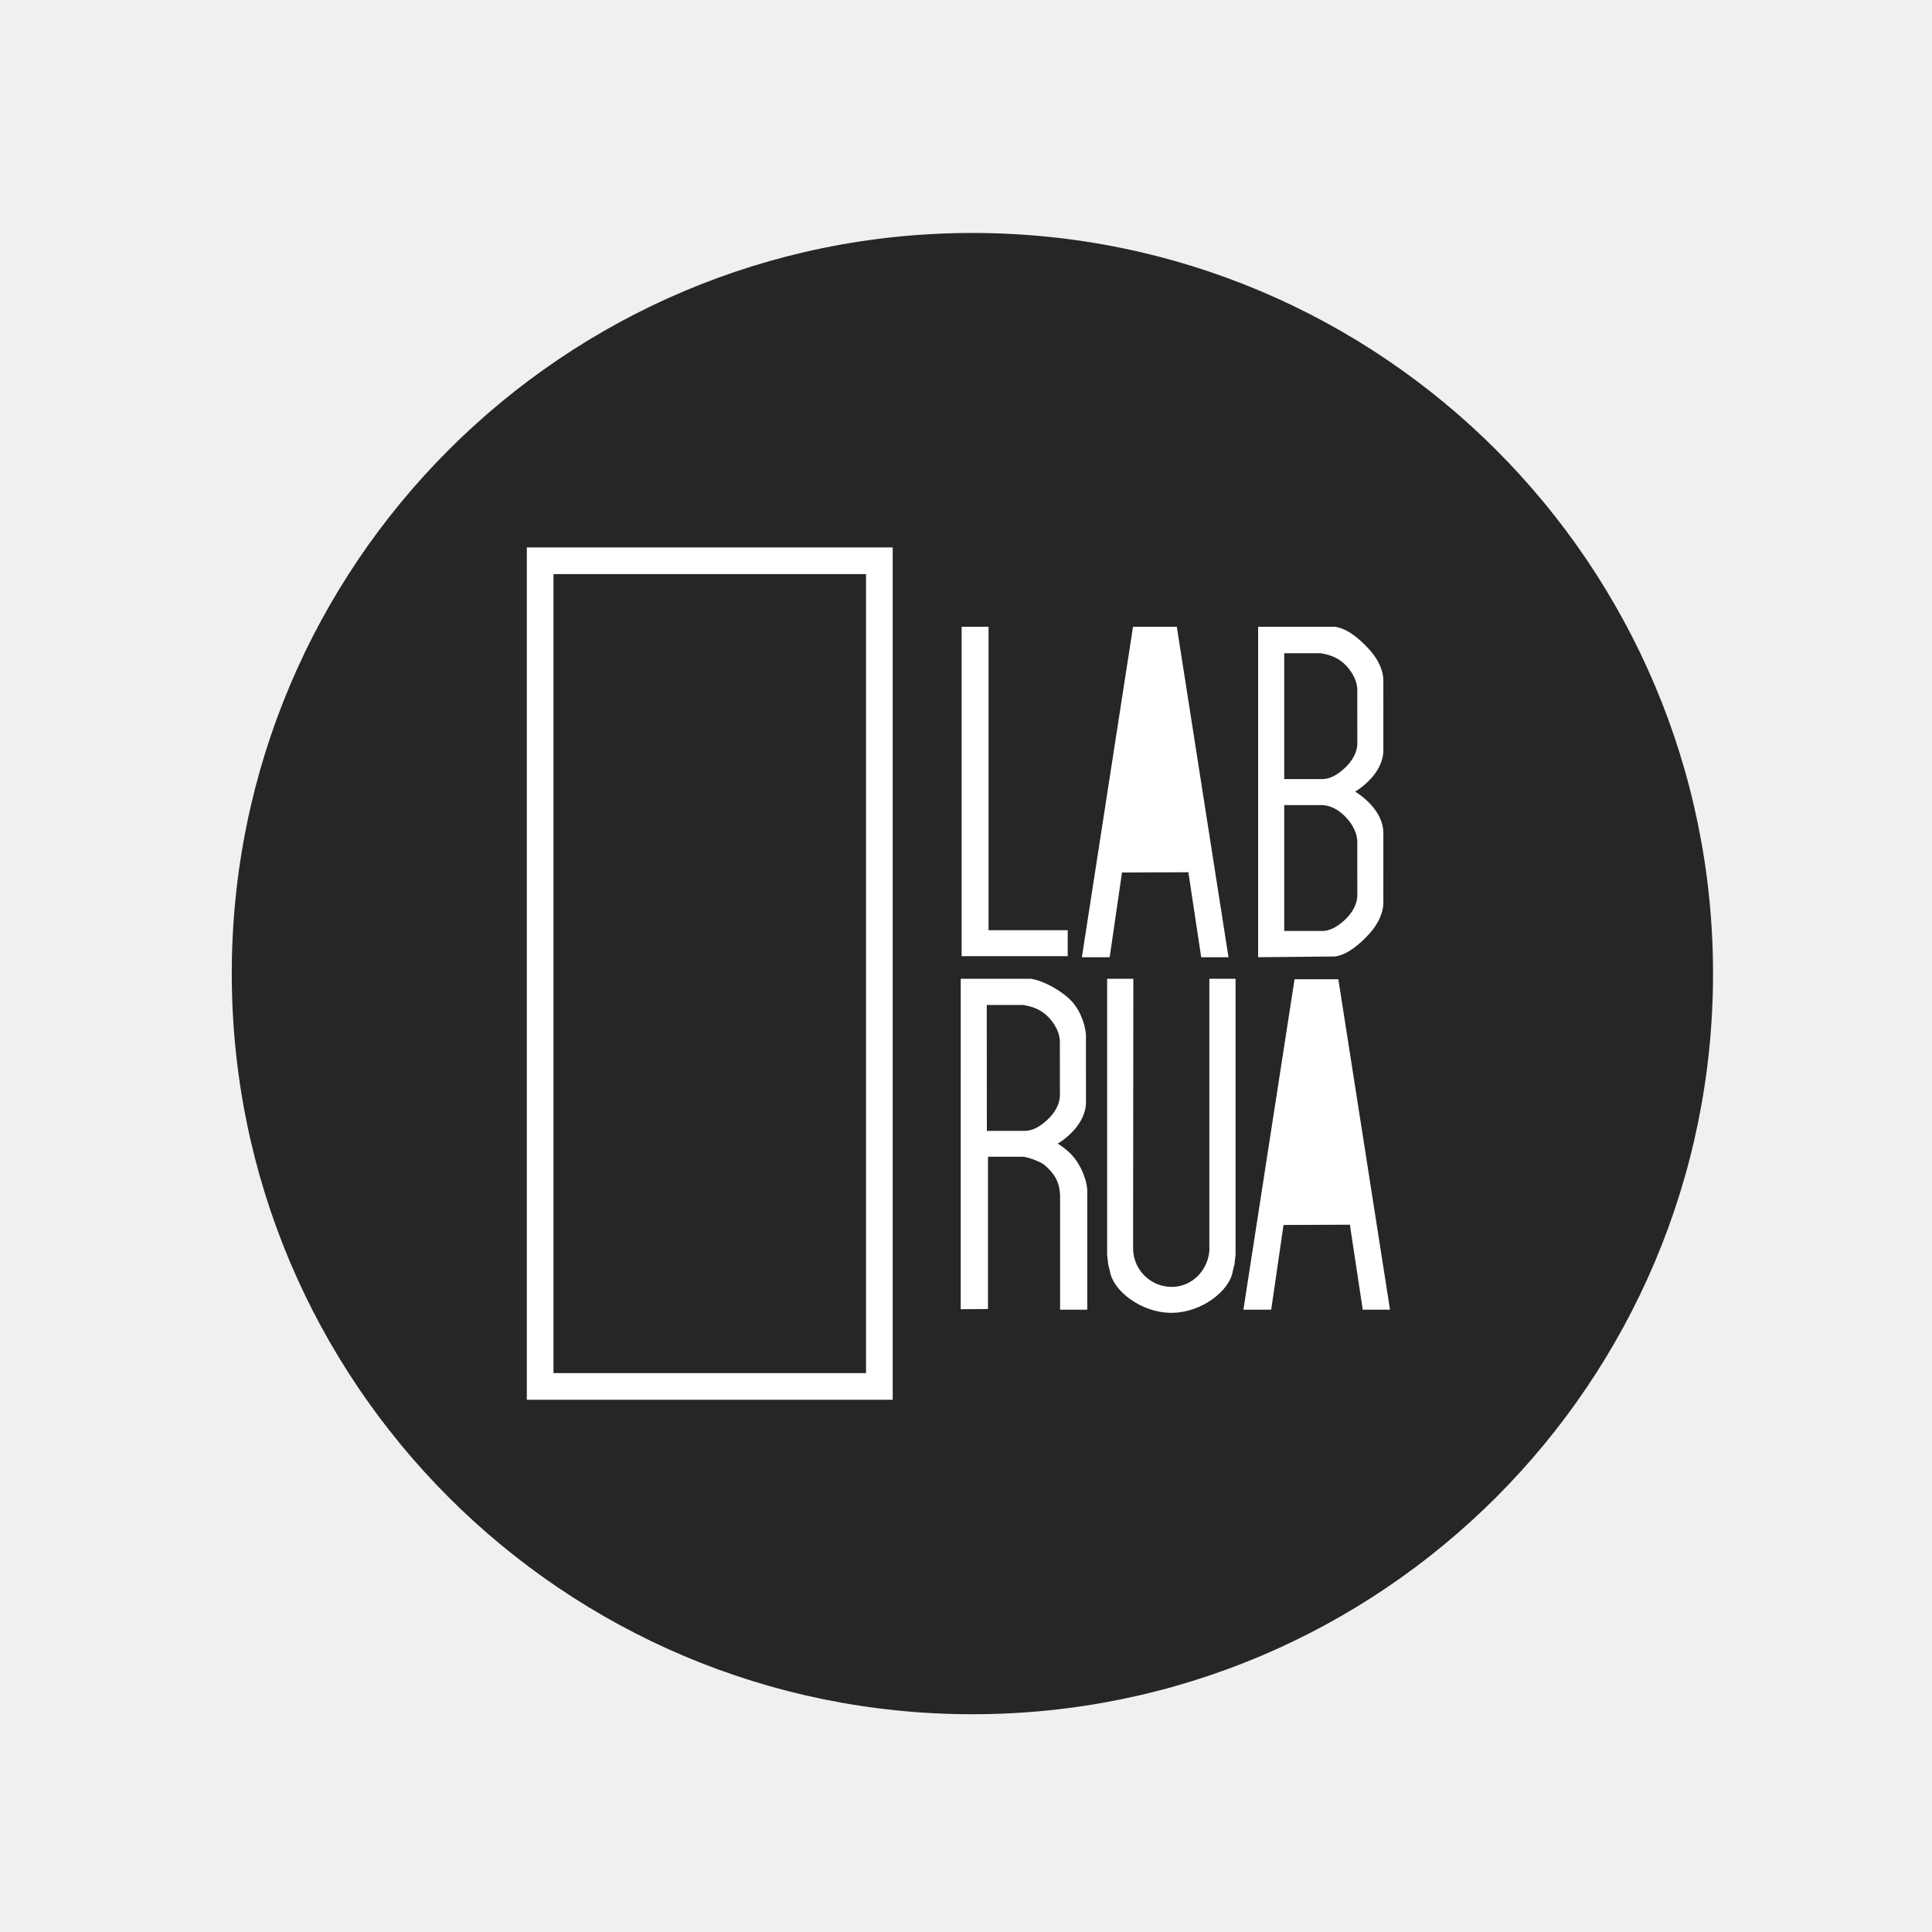
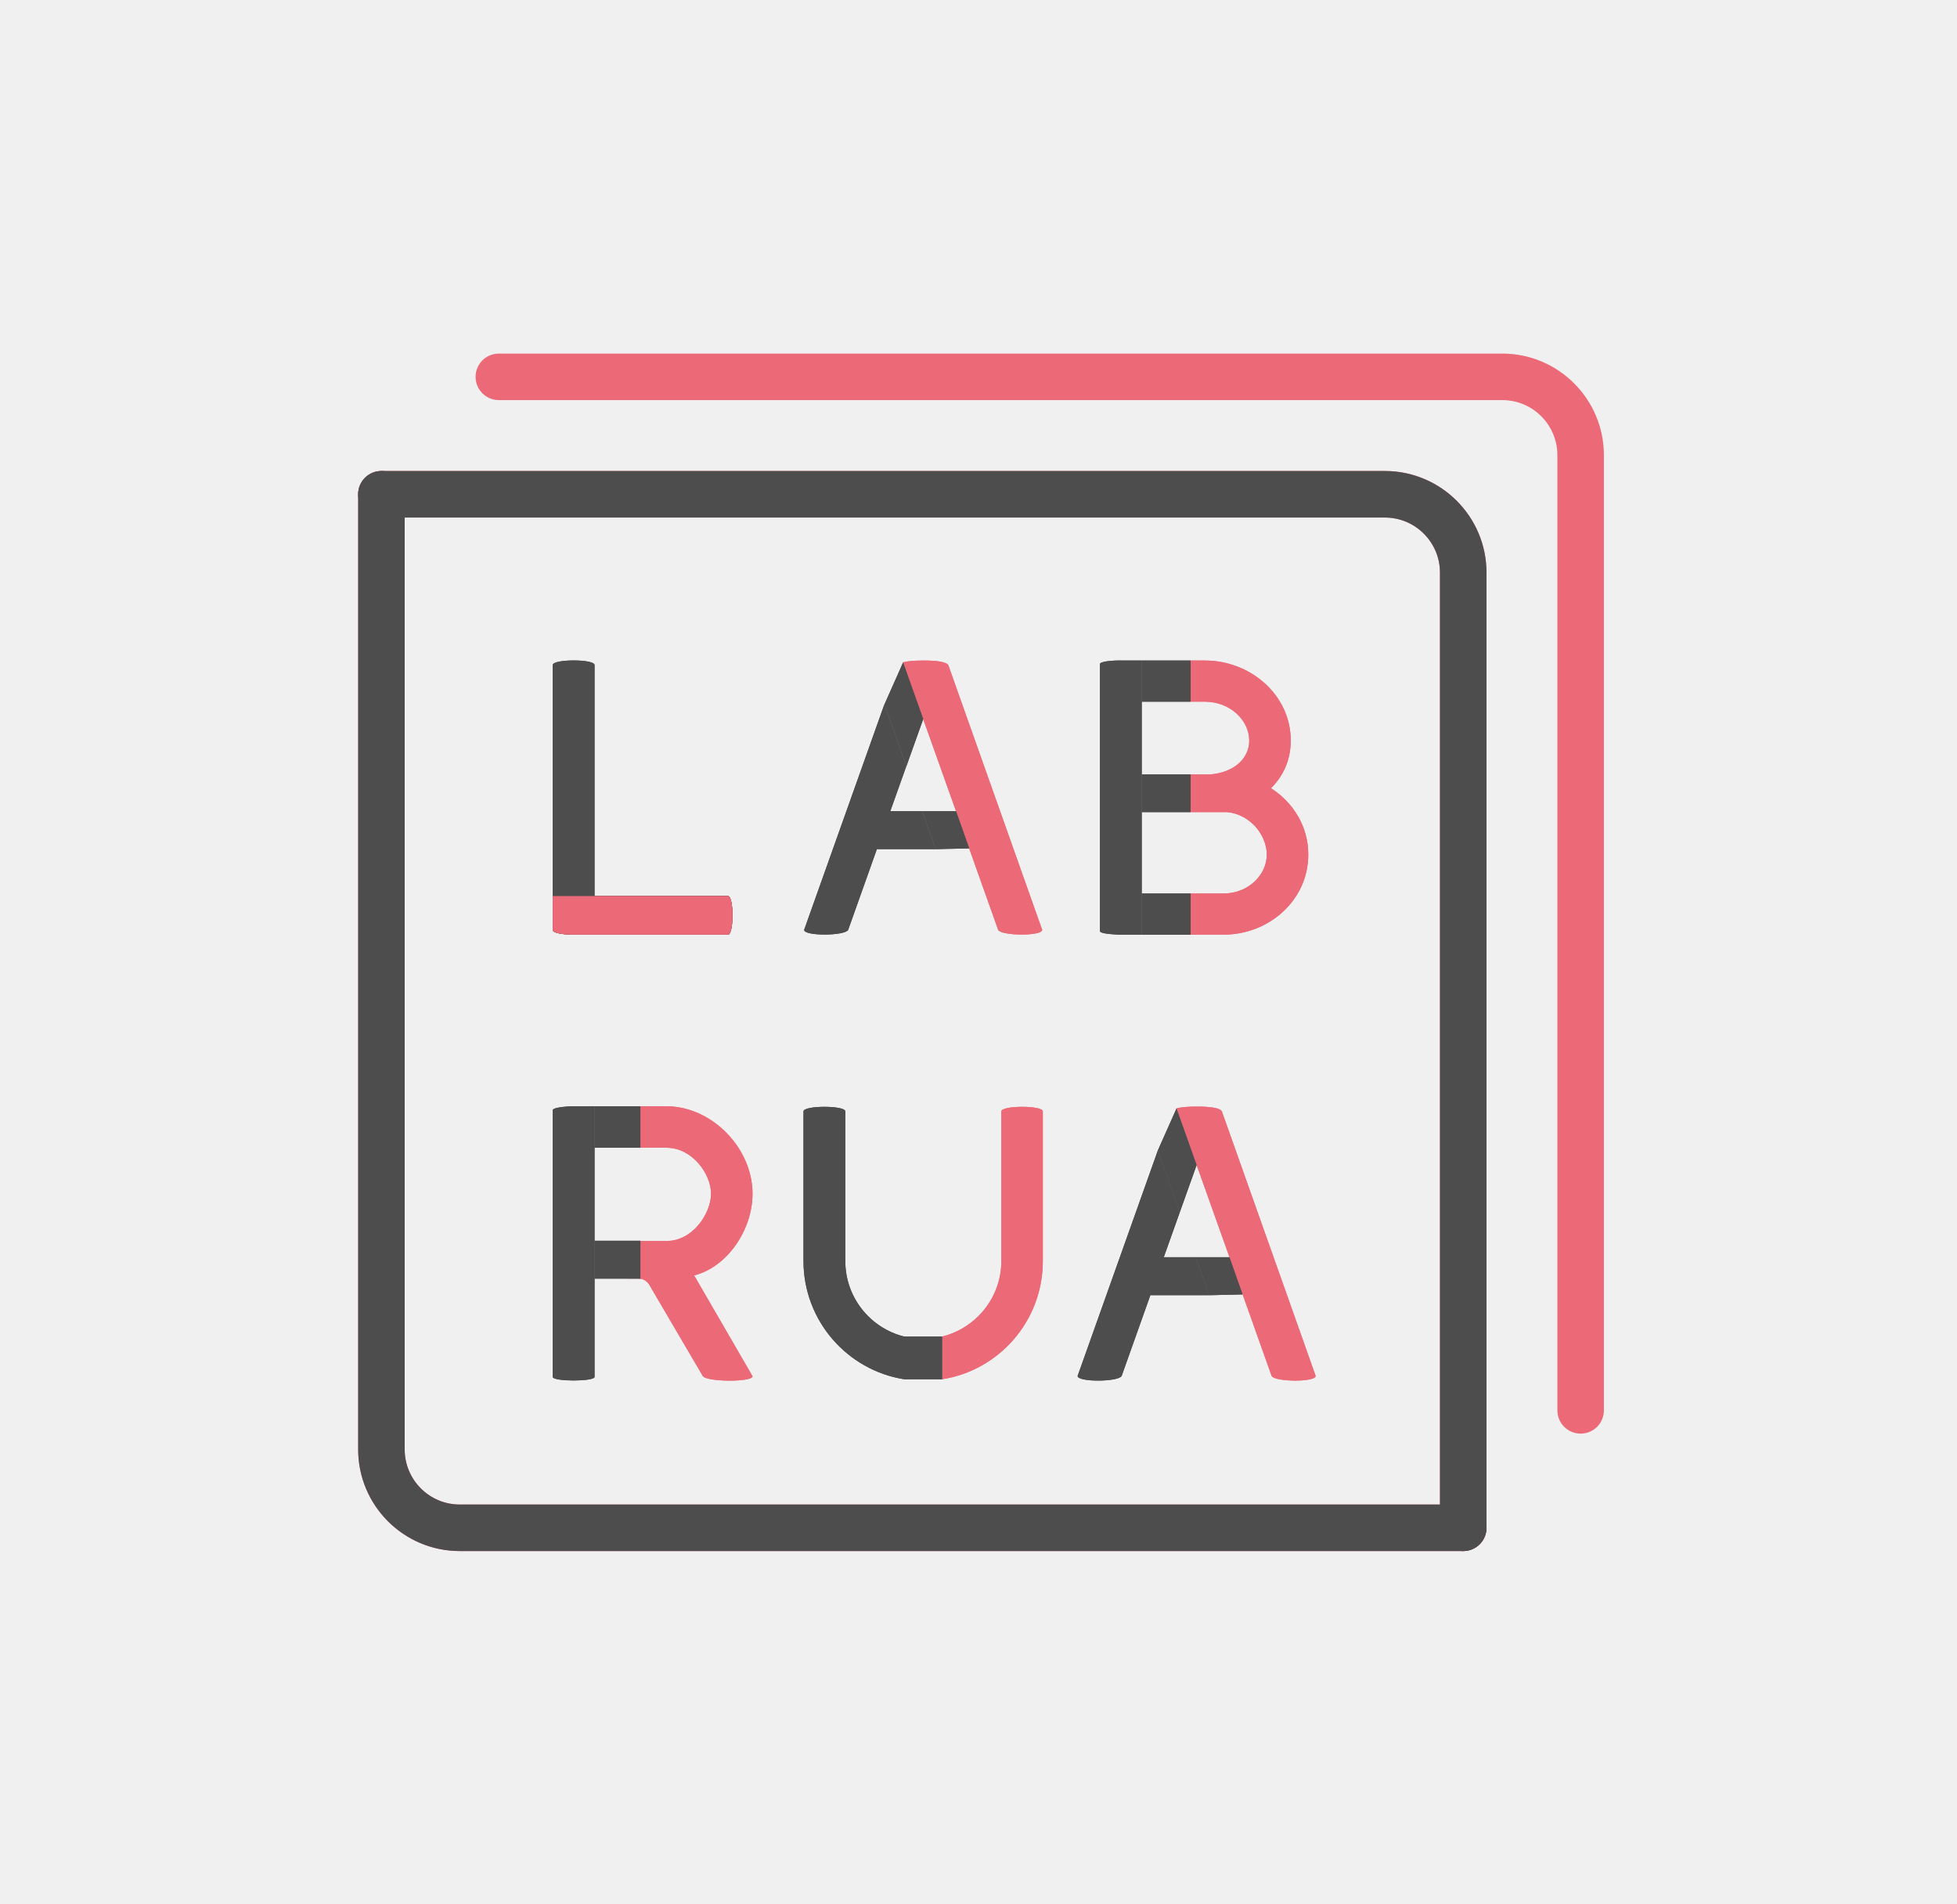
- <svg xmlns="http://www.w3.org/2000/svg" version="1.1" x="0px" y="0px" width="850.394px" height="850.394px" viewBox="0 0 850.394 850.394" enable-background="new 0 0 850.394 850.394" xml:space="preserve">
-   <g id="traços">
-     <path fill="none" d="M15.879,362.35" />
-   </g>
-   <g id="Camada_2">
+ <svg xmlns="http://www.w3.org/2000/svg" version="1.1" id="Layer_1" x="0px" y="0px" width="772px" height="751px" viewBox="0 0 772 751" enable-background="new 0 0 772 751" xml:space="preserve">
+   <g>
    <g>
-       <circle fill="#272525" cx="428.016" cy="428.543" r="326" />
-       <g>
-         <path fill="#FFFFFF" d="M608.915,314.94c0.001,2.684-0.02-14.399-0.02-14.399c0.266-4.983-2.119-10.168-6.096-14.56     c-4.346-4.8-9.722-9.3-15.075-10.09h-33.945v39.04l0,68.494l0,37.908l33.945-0.328c5.353-0.79,10.729-5.29,15.075-10.09     c3.977-4.392,6.362-9.577,6.096-14.56l0.005-12.931l0.006-16.134c0.197-5.385-2.653-10.728-7.453-15.075     c-1.705-1.544-3.252-2.761-4.984-3.767c1.68-0.993,3.329-2.269,4.984-3.767c4.8-4.346,7.65-9.69,7.453-15.075L608.9,314.94" />
-         <polygon fill="#FFFFFF" points="423.273,275.891 435.116,275.891 435.116,409.442 469.969,409.442 469.969,420.871      423.273,420.871    " />
-         <polygon fill="#FFFFFF" points="498.714,275.891 517.993,275.891 540.735,421.333 528.729,421.333 523.072,383.93      493.865,384.045 488.44,421.333 476.203,421.333    " />
-         <polygon fill="#FFFFFF" points="569.811,431.03 589.089,431.03 611.831,576.472 599.826,576.472 594.169,539.069      564.962,539.185 559.537,576.472 547.3,576.472    " />
-         <path fill="none" d="M407.862,275.891" />
-         <path fill="none" d="M587.724,346.099" />
-         <path fill="#FFFFFF" d="M532.307,549.155V430.828h11.544v117.836v3.521l-0.491,4.445l-0.779,3.059     c-1.291,8.228-13.464,18.168-26.999,18.168c-13.534,0-25.708-9.94-26.999-18.168l-0.779-3.059l-0.491-4.445v-3.521V430.828     h11.544l-0.112,118.622c0,9.384,7.608,16.992,16.992,16.992c9.384,0,16.633-7.967,16.633-17.351" />
-         <path fill="#FFFFFF" d="M422.876,471.402V576.27l11.999-0.087v-67.044h14.95c2.136-0.094,8.347,2.226,10.065,3.756     c4.712,4.197,6.386,7.544,6.72,13.126v50.452h11.96v-51.473c0.197-5.385-3.221-13.5-8.02-17.847     c-1.705-1.544-3.252-2.761-4.984-3.767c1.68-0.993,3.329-2.269,4.984-3.767c4.8-4.346,7.65-9.69,7.453-15.075l-0.005-13.141     l-0.005-14.08c0.266-4.983-2.12-12.012-6.096-16.404c-4.346-4.8-12.706-9.3-18.059-10.09h-30.961V471.402z" />
-         <path fill="#272525" d="M466.523,471.388l0.013,10.112c0.155,4.129-2.027,8.228-5.704,11.564     c-3.364,3.052-6.701,4.9-10.522,4.699l-15.931,0.014l-0.023-26.361l-0.026-29.051l15.931-0.014     c4.105,0.602,8.228,2.027,11.564,5.704c3.052,3.364,4.885,7.339,4.684,11.159L466.523,471.388z" />
-         <path fill="none" d="M624.141,312.255" />
-         <path fill="#272525" d="M597.433,314.94l0.004,11.744c0.151,4.129-2.034,8.226-5.714,11.559     c-3.367,3.049-6.706,4.894-10.526,4.689h-15.931v-28.001v-27.411h15.931c4.104,0.605,8.226,2.034,11.559,5.714     c3.049,3.367,4.878,7.343,4.674,11.164L597.433,314.94z" />
-         <path fill="#272525" d="M565.266,383.424v26.364h15.931c3.821,0.204,7.159-1.64,10.526-4.689     c3.68-3.332,5.865-7.429,5.714-11.559l-0.004-10.116l-0.004-12.169c0.204-3.821-1.625-7.796-4.674-11.164     c-3.333-3.68-7.43-5.865-11.559-5.714h-15.931V383.424z" />
-         <rect x="231.891" y="240.96" fill="#FFFFFF" width="161.044" height="375.165" />
-         <rect x="243.631" y="252.7" fill="#272525" width="137.564" height="351.685" />
+       <g>
+         <g>
+           <g>
+             <g>
+               <path fill="#EC6A78" d="M577.217,611.79c-5.068,0-9.176-4.108-9.176-9.176V225.849c0-11.973-9.74-21.714-21.712-21.714        H150.466c-5.068,0-9.176-4.108-9.176-9.176s4.108-9.176,9.176-9.176h395.863c22.092,0,40.064,17.974,40.064,40.066v376.765        C586.393,607.682,582.285,611.79,577.217,611.79z" />
+             </g>
+           </g>
+         </g>
+         <g>
+           <g>
+             <g>
+               <path fill="#EC6A78" d="M150.466,185.783c5.068,0,9.176,4.108,9.176,9.176v376.765c0,11.973,9.74,21.714,21.712,21.714        h395.863c5.068,0,9.176,4.108,9.176,9.176s-4.108,9.176-9.176,9.176H181.354c-22.092,0-40.064-17.974-40.064-40.066V194.959        C141.29,189.891,145.398,185.783,150.466,185.783z" />
+             </g>
+           </g>
+         </g>
+         <g>
+           <g>
+             <g>
+               <g>
+                 <path fill="#4E4D4D" d="M225.732,368.668c-4.028-0.125-7.679-0.63-7.679-1.889V262.294c0-2.392,16.491-2.392,16.491,0v91.142         h52.62c2.392,0,2.392,15.232,0,15.232H225.732z" />
+               </g>
+             </g>
+           </g>
+         </g>
+         <g>
+           <g>
+             <g>
+               <g>
+                 <g>
+                   <path fill="#4E4D4D" d="M450.421,352.429h-0.023v-32.102h0.023v-14.854h-0.023v-28.703h0.023v-16.239h-7.198          c-4.406-0.125-9.315,0.377-9.315,1.385v105.367c0,0.63,2.266,1.132,7.301,1.385h9.213V352.429z" />
+                 </g>
+               </g>
+             </g>
+           </g>
+           <g>
+             <g>
+               <g>
+                 <g>
+                   <path fill="#EC6A78" d="M501.367,310.886c4.784-4.658,7.805-11.078,7.805-18.757c0-18.002-15.862-31.597-33.864-31.597          h-5.641v16.239h5.641c9.945,0,17.498,7.302,17.498,15.359c0,7.427-6.546,12.715-15.61,13.344h-7.529v14.854h14.453          c9.189,0.882,15.609,9.189,15.609,16.743c0,7.931-7.175,15.358-17.121,15.358h-12.942v16.239h12.942          c18.002,0,33.486-13.595,33.486-31.597C516.096,325.993,510.179,316.552,501.367,310.886z" />
+                 </g>
+               </g>
+             </g>
+           </g>
+         </g>
+         <g>
+           <g>
+             <g>
+               <g>
+                 <g>
+                   <path fill="#4E4D4D" d="M234.573,489.467h-0.028v-36.76h0.028v-16.364h-8.589c-4.532,0.125-7.931,0.755-7.931,1.51v105.242          c0,1.887,16.491,1.887,16.491,0v-38.774h0.028V489.467z" />
+                 </g>
+               </g>
+             </g>
+           </g>
+           <g>
+             <g>
+               <g>
+                 <g>
+                   <path fill="#EC6A78" d="M296.858,470.835c0-17.876-15.862-34.366-33.864-34.492h-15.076v16.364h15.076          c9.945,0,17.499,10.198,17.499,18.128c0,7.931-7.428,18.757-17.499,18.632h-15.076v14.854h3.998          c2.644,0,4.028,1.889,4.784,3.399l20.519,34.996c1.259,2.393,19.638,2.518,19.638,0.127l-23.037-39.781          C286.913,499.789,296.858,485.061,296.858,470.835z" />
+                 </g>
+               </g>
+             </g>
+           </g>
+         </g>
+         <g>
+           <g>
+             <g>
+               <g>
+                 <path fill="#EC6A78" d="M395.011,438.358v59.039c0,14.431-9.998,26.468-23.338,29.782v16.847         c22.536-3.547,39.703-23.081,39.703-46.629v-59.039C411.377,435.965,395.011,435.965,395.011,438.358z" />
+               </g>
+             </g>
+           </g>
+         </g>
+         <g>
+           <g>
+             <g>
+               <g>
+                 <path fill="#4E4D4D" d="M356.666,527.177c-13.309-3.317-23.212-15.351-23.212-29.78v-59.039c0-2.393-16.491-2.393-16.491,0         v59.039c0,23.537,17.256,43.064,39.703,46.624V527.177z" />
+               </g>
+             </g>
+           </g>
+         </g>
+         <g>
+           <g>
+             <g>
+               <g>
+                 <g>
+                   <path fill="#EC6A78" d="M481.998,438.356c-0.756-1.385-4.658-1.887-9.82-1.887c-3.404,0-6.269,0.213-8.059,0.731          l7.931,22.309l0.001-0.004l12.966,36.382h-0.034l12.192,34.294l4.46,12.535c1.259,2.393,17.372,2.518,17.372,0          L481.998,438.356z" />
+                 </g>
+               </g>
+             </g>
+           </g>
+           <g>
+             <g>
+               <g>
+                 <g>
+                   <path fill="#4E4D4D" d="M471.688,495.887h-12.601l6.317-17.726l-8.651-24.401l-31.655,88.955c0,2.518,16.113,2.393,17.372,0          l11.329-31.848h23.2L471.688,495.887z" />
+                 </g>
+               </g>
+             </g>
+           </g>
+         </g>
+         <g>
+           <g>
+             <g>
+               <g>
+                 <path d="M378.961,366.779" />
+               </g>
+             </g>
+           </g>
+         </g>
+         <g>
+           <g>
+             <g>
+               <g>
+                 <g>
+                   <path fill="#4E4D4D" d="M363.805,319.95h-12.602l6.317-17.726l-8.651-24.401l-31.655,88.957c0,2.518,16.113,2.393,17.372,0          l11.329-31.848h23.201L363.805,319.95z" />
+                 </g>
+               </g>
+             </g>
+           </g>
+           <g>
+             <g>
+               <g>
+                 <g>
+                   <path fill="#EC6A78" d="M374.115,262.419c-0.756-1.385-4.658-1.887-9.82-1.887c-3.402,0-6.267,0.212-8.056,0.73l7.939,22.33          l12.957,36.358h-0.031l16.649,46.829c1.258,2.393,17.372,2.518,17.372,0L374.115,262.419z" />
+                 </g>
+               </g>
+             </g>
+           </g>
+         </g>
+         <g>
+           <g>
+             <g>
+               <g>
+                 <g>
+                   <rect x="450.421" y="352.429" fill="#4E4D4D" width="19.246" height="16.239" />
+                 </g>
+               </g>
+             </g>
+           </g>
+           <g>
+             <g>
+               <g>
+                 <g>
+                   <rect x="450.421" y="305.474" fill="#4E4D4D" width="19.246" height="14.854" />
+                 </g>
+               </g>
+             </g>
+           </g>
+           <g>
+             <g>
+               <g>
+                 <g>
+                   <rect x="450.421" y="260.532" fill="#4E4D4D" width="19.246" height="16.239" />
+                 </g>
+               </g>
+             </g>
+           </g>
+           <g>
+             <g>
+               <g>
+                 <g>
+                   <rect x="234.572" y="436.344" fill="#4E4D4D" width="18.065" height="16.364" />
+                 </g>
+               </g>
+             </g>
+           </g>
+           <g>
+             <g>
+               <g>
+                 <g>
+                   <rect x="234.572" y="489.4" fill="#4E4D4D" width="18.065" height="14.945" />
+                 </g>
+               </g>
+             </g>
+           </g>
+           <g>
+             <g>
+               <g>
+                 <polygon fill="#4E4D4D" points="356.666,527.177 371.673,527.179 371.673,544.026 356.666,544.021        " />
+               </g>
+             </g>
+           </g>
+           <g>
+             <g>
+               <g>
+                 <g>
+                   <polygon fill="#4E4D4D" points="464.12,437.2 456.752,453.761 465.403,478.162 472.051,459.51         " />
+                 </g>
+               </g>
+             </g>
+           </g>
+           <g>
+             <g>
+               <g>
+                 <g>
+                   <polyline fill="#4E4D4D" points="471.688,495.887 485.019,495.887 490.203,510.566 476.999,510.868         " />
+                 </g>
+               </g>
+             </g>
+           </g>
+           <g>
+             <g>
+               <g>
+                 <g>
+                   <polygon fill="#4E4D4D" points="356.274,261.266 348.906,277.827 357.557,302.228 364.205,283.575         " />
+                 </g>
+               </g>
+             </g>
+           </g>
+           <g>
+             <g>
+               <g>
+                 <g>
+                   <polyline fill="#4E4D4D" points="363.842,319.953 377.173,319.953 382.357,334.632 369.153,334.934         " />
+                 </g>
+               </g>
+             </g>
+           </g>
+         </g>
+         <g>
+           <g>
+             <g>
+               <g>
+                 <path fill="#EC6A78" d="M234.544,353.436h52.62c2.392,0,2.392,15.232,0,15.232h-61.433c-4.028-0.125-7.679-0.63-7.679-1.889         v-13.343H234.544z" />
+               </g>
+             </g>
+           </g>
+         </g>
+       </g>
+       <g>
+         <g>
+           <path fill="#FF7276" stroke="#4E4D4D" stroke-miterlimit="10" d="M603.825,208.619" />
+         </g>
+       </g>
+       <g>
+         <g>
+           <g>
+             <path fill="#EC6A78" d="M623.534,565.473c-5.068,0-9.176-4.108-9.176-9.176V179.532c0-11.973-9.74-21.714-21.712-21.714       H196.783c-5.068,0-9.176-4.108-9.176-9.176c0-5.068,4.108-9.176,9.176-9.176h395.863c22.092,0,40.064,17.974,40.064,40.066       v376.765C632.71,561.365,628.602,565.473,623.534,565.473z" />
+           </g>
+         </g>
+       </g>
+     </g>
+     <g>
+       <g>
+         <g>
+           <g>
+             <path fill="#4E4D4D" d="M577.217,611.79c-5.068,0-9.176-4.108-9.176-9.176V225.849c0-11.973-9.74-21.714-21.712-21.714H150.466       c-5.068,0-9.176-4.108-9.176-9.176s4.108-9.176,9.176-9.176h395.863c22.092,0,40.064,17.974,40.064,40.066v376.765       C586.393,607.682,582.285,611.79,577.217,611.79z" />
+           </g>
+         </g>
+       </g>
+       <g>
+         <g>
+           <g>
+             <path fill="#4E4D4D" d="M150.466,185.783c5.068,0,9.176,4.108,9.176,9.176v376.765c0,11.973,9.74,21.714,21.712,21.714h395.863       c5.068,0,9.176,4.108,9.176,9.176s-4.108,9.176-9.176,9.176H181.354c-22.092,0-40.064-17.974-40.064-40.066V194.959       C141.29,189.891,145.398,185.783,150.466,185.783z" />
+           </g>
+         </g>
+       </g>
+       <g>
+         <g>
+           <g>
+             <g>
+               <path fill="#4E4D4D" d="M225.732,368.668c-4.028-0.125-7.679-0.63-7.679-1.889V262.294c0-2.392,16.491-2.392,16.491,0v91.142        h52.62c2.392,0,2.392,15.232,0,15.232H225.732z" />
+             </g>
+           </g>
+         </g>
+       </g>
+       <g>
+         <g>
+           <g>
+             <g>
+               <g>
+                 <path fill="#4E4D4D" d="M450.421,352.429h-0.023v-32.102h0.023v-14.854h-0.023v-28.703h0.023v-16.239h-7.198         c-4.406-0.125-9.315,0.377-9.315,1.385v105.367c0,0.63,2.266,1.132,7.301,1.385h9.213V352.429z" />
+               </g>
+             </g>
+           </g>
+         </g>
+         <g>
+           <g>
+             <g>
+               <g>
+                 <path fill="#EC6A78" d="M501.367,310.886c4.784-4.658,7.805-11.078,7.805-18.757c0-18.002-15.862-31.597-33.864-31.597         h-5.641v16.239h5.641c9.945,0,17.498,7.302,17.498,15.359c0,7.427-6.546,12.715-15.61,13.344h-7.529v14.854h14.453         c9.189,0.882,15.609,9.189,15.609,16.743c0,7.931-7.175,15.358-17.121,15.358h-12.942v16.239h12.942         c18.002,0,33.486-13.595,33.486-31.597C516.096,325.993,510.179,316.552,501.367,310.886z" />
+               </g>
+             </g>
+           </g>
+         </g>
+       </g>
+       <g>
+         <g>
+           <g>
+             <g>
+               <g>
+                 <path fill="#4E4D4D" d="M234.573,489.467h-0.028v-36.76h0.028v-16.364h-8.589c-4.532,0.125-7.931,0.755-7.931,1.51v105.242         c0,1.887,16.491,1.887,16.491,0v-38.774h0.028V489.467z" />
+               </g>
+             </g>
+           </g>
+         </g>
+         <g>
+           <g>
+             <g>
+               <g>
+                 <path fill="#EC6A78" d="M296.858,470.835c0-17.876-15.862-34.366-33.864-34.492h-15.076v16.364h15.076         c9.945,0,17.499,10.198,17.499,18.128c0,7.931-7.428,18.757-17.499,18.632h-15.076v14.854h3.998         c2.644,0,4.028,1.889,4.784,3.399l20.519,34.996c1.259,2.393,19.638,2.518,19.638,0.127l-23.037-39.781         C286.913,499.789,296.858,485.061,296.858,470.835z" />
+               </g>
+             </g>
+           </g>
+         </g>
+       </g>
+       <g>
+         <g>
+           <g>
+             <g>
+               <path fill="#EC6A78" d="M395.011,438.358v59.039c0,14.431-9.998,26.468-23.338,29.782v16.847        c22.536-3.547,39.703-23.081,39.703-46.629v-59.039C411.377,435.965,395.011,435.965,395.011,438.358z" />
+             </g>
+           </g>
+         </g>
+       </g>
+       <g>
+         <g>
+           <g>
+             <g>
+               <path fill="#4E4D4D" d="M356.666,527.177c-13.309-3.317-23.212-15.351-23.212-29.78v-59.039c0-2.393-16.491-2.393-16.491,0        v59.039c0,23.537,17.256,43.064,39.703,46.624V527.177z" />
+             </g>
+           </g>
+         </g>
+       </g>
+       <g>
+         <g>
+           <g>
+             <g>
+               <g>
+                 <path fill="#EC6A78" d="M481.998,438.356c-0.756-1.385-4.658-1.887-9.82-1.887c-3.404,0-6.269,0.213-8.059,0.731         l7.931,22.309l0.001-0.004l12.966,36.382h-0.034l12.192,34.294l4.46,12.535c1.259,2.393,17.372,2.518,17.372,0         L481.998,438.356z" />
+               </g>
+             </g>
+           </g>
+         </g>
+         <g>
+           <g>
+             <g>
+               <g>
+                 <path fill="#4E4D4D" d="M471.688,495.887h-12.601l6.317-17.726l-8.651-24.401l-31.655,88.955c0,2.518,16.113,2.393,17.372,0         l11.329-31.848h23.2L471.688,495.887z" />
+               </g>
+             </g>
+           </g>
+         </g>
+       </g>
+       <g>
+         <g>
+           <g>
+             <g>
+               <path d="M378.961,366.779" />
+             </g>
+           </g>
+         </g>
+       </g>
+       <g>
+         <g>
+           <g>
+             <g>
+               <g>
+                 <path fill="#4E4D4D" d="M363.805,319.95h-12.602l6.317-17.726l-8.651-24.401l-31.655,88.957c0,2.518,16.113,2.393,17.372,0         l11.329-31.848h23.201L363.805,319.95z" />
+               </g>
+             </g>
+           </g>
+         </g>
+         <g>
+           <g>
+             <g>
+               <g>
+                 <path fill="#EC6A78" d="M374.115,262.419c-0.756-1.385-4.658-1.887-9.82-1.887c-3.402,0-6.267,0.212-8.056,0.73l7.939,22.33         l12.957,36.358h-0.031l16.649,46.829c1.258,2.393,17.372,2.518,17.372,0L374.115,262.419z" />
+               </g>
+             </g>
+           </g>
+         </g>
+       </g>
+       <g>
+         <g>
+           <g>
+             <g>
+               <g>
+                 <rect x="450.421" y="352.429" fill="#4E4D4D" width="19.246" height="16.239" />
+               </g>
+             </g>
+           </g>
+         </g>
+         <g>
+           <g>
+             <g>
+               <g>
+                 <rect x="450.421" y="305.474" fill="#4E4D4D" width="19.246" height="14.854" />
+               </g>
+             </g>
+           </g>
+         </g>
+         <g>
+           <g>
+             <g>
+               <g>
+                 <rect x="450.421" y="260.532" fill="#4E4D4D" width="19.246" height="16.239" />
+               </g>
+             </g>
+           </g>
+         </g>
+         <g>
+           <g>
+             <g>
+               <g>
+                 <rect x="234.572" y="436.344" fill="#4E4D4D" width="18.065" height="16.364" />
+               </g>
+             </g>
+           </g>
+         </g>
+         <g>
+           <g>
+             <g>
+               <g>
+                 <rect x="234.572" y="489.4" fill="#4E4D4D" width="18.065" height="14.945" />
+               </g>
+             </g>
+           </g>
+         </g>
+         <g>
+           <g>
+             <g>
+               <polygon fill="#4E4D4D" points="356.666,527.177 371.673,527.179 371.673,544.026 356.666,544.021       " />
+             </g>
+           </g>
+         </g>
+         <g>
+           <g>
+             <g>
+               <g>
+                 <polygon fill="#4E4D4D" points="464.12,437.2 456.752,453.761 465.403,478.162 472.051,459.51        " />
+               </g>
+             </g>
+           </g>
+         </g>
+         <g>
+           <g>
+             <g>
+               <g>
+                 <polyline fill="#4E4D4D" points="471.688,495.887 485.019,495.887 490.203,510.566 476.999,510.868        " />
+               </g>
+             </g>
+           </g>
+         </g>
+         <g>
+           <g>
+             <g>
+               <g>
+                 <polygon fill="#4E4D4D" points="356.274,261.266 348.906,277.827 357.557,302.228 364.205,283.575        " />
+               </g>
+             </g>
+           </g>
+         </g>
+         <g>
+           <g>
+             <g>
+               <g>
+                 <polyline fill="#4E4D4D" points="363.842,319.953 377.173,319.953 382.357,334.632 369.153,334.934        " />
+               </g>
+             </g>
+           </g>
+         </g>
+       </g>
+       <g>
+         <g>
+           <g>
+             <g>
+               <path fill="#EC6A78" d="M234.544,353.436h52.62c2.392,0,2.392,15.232,0,15.232h-61.433c-4.028-0.125-7.679-0.63-7.679-1.889        v-13.343H234.544z" />
+             </g>
+           </g>
+         </g>
      </g>
    </g>
  </g>
</svg>
